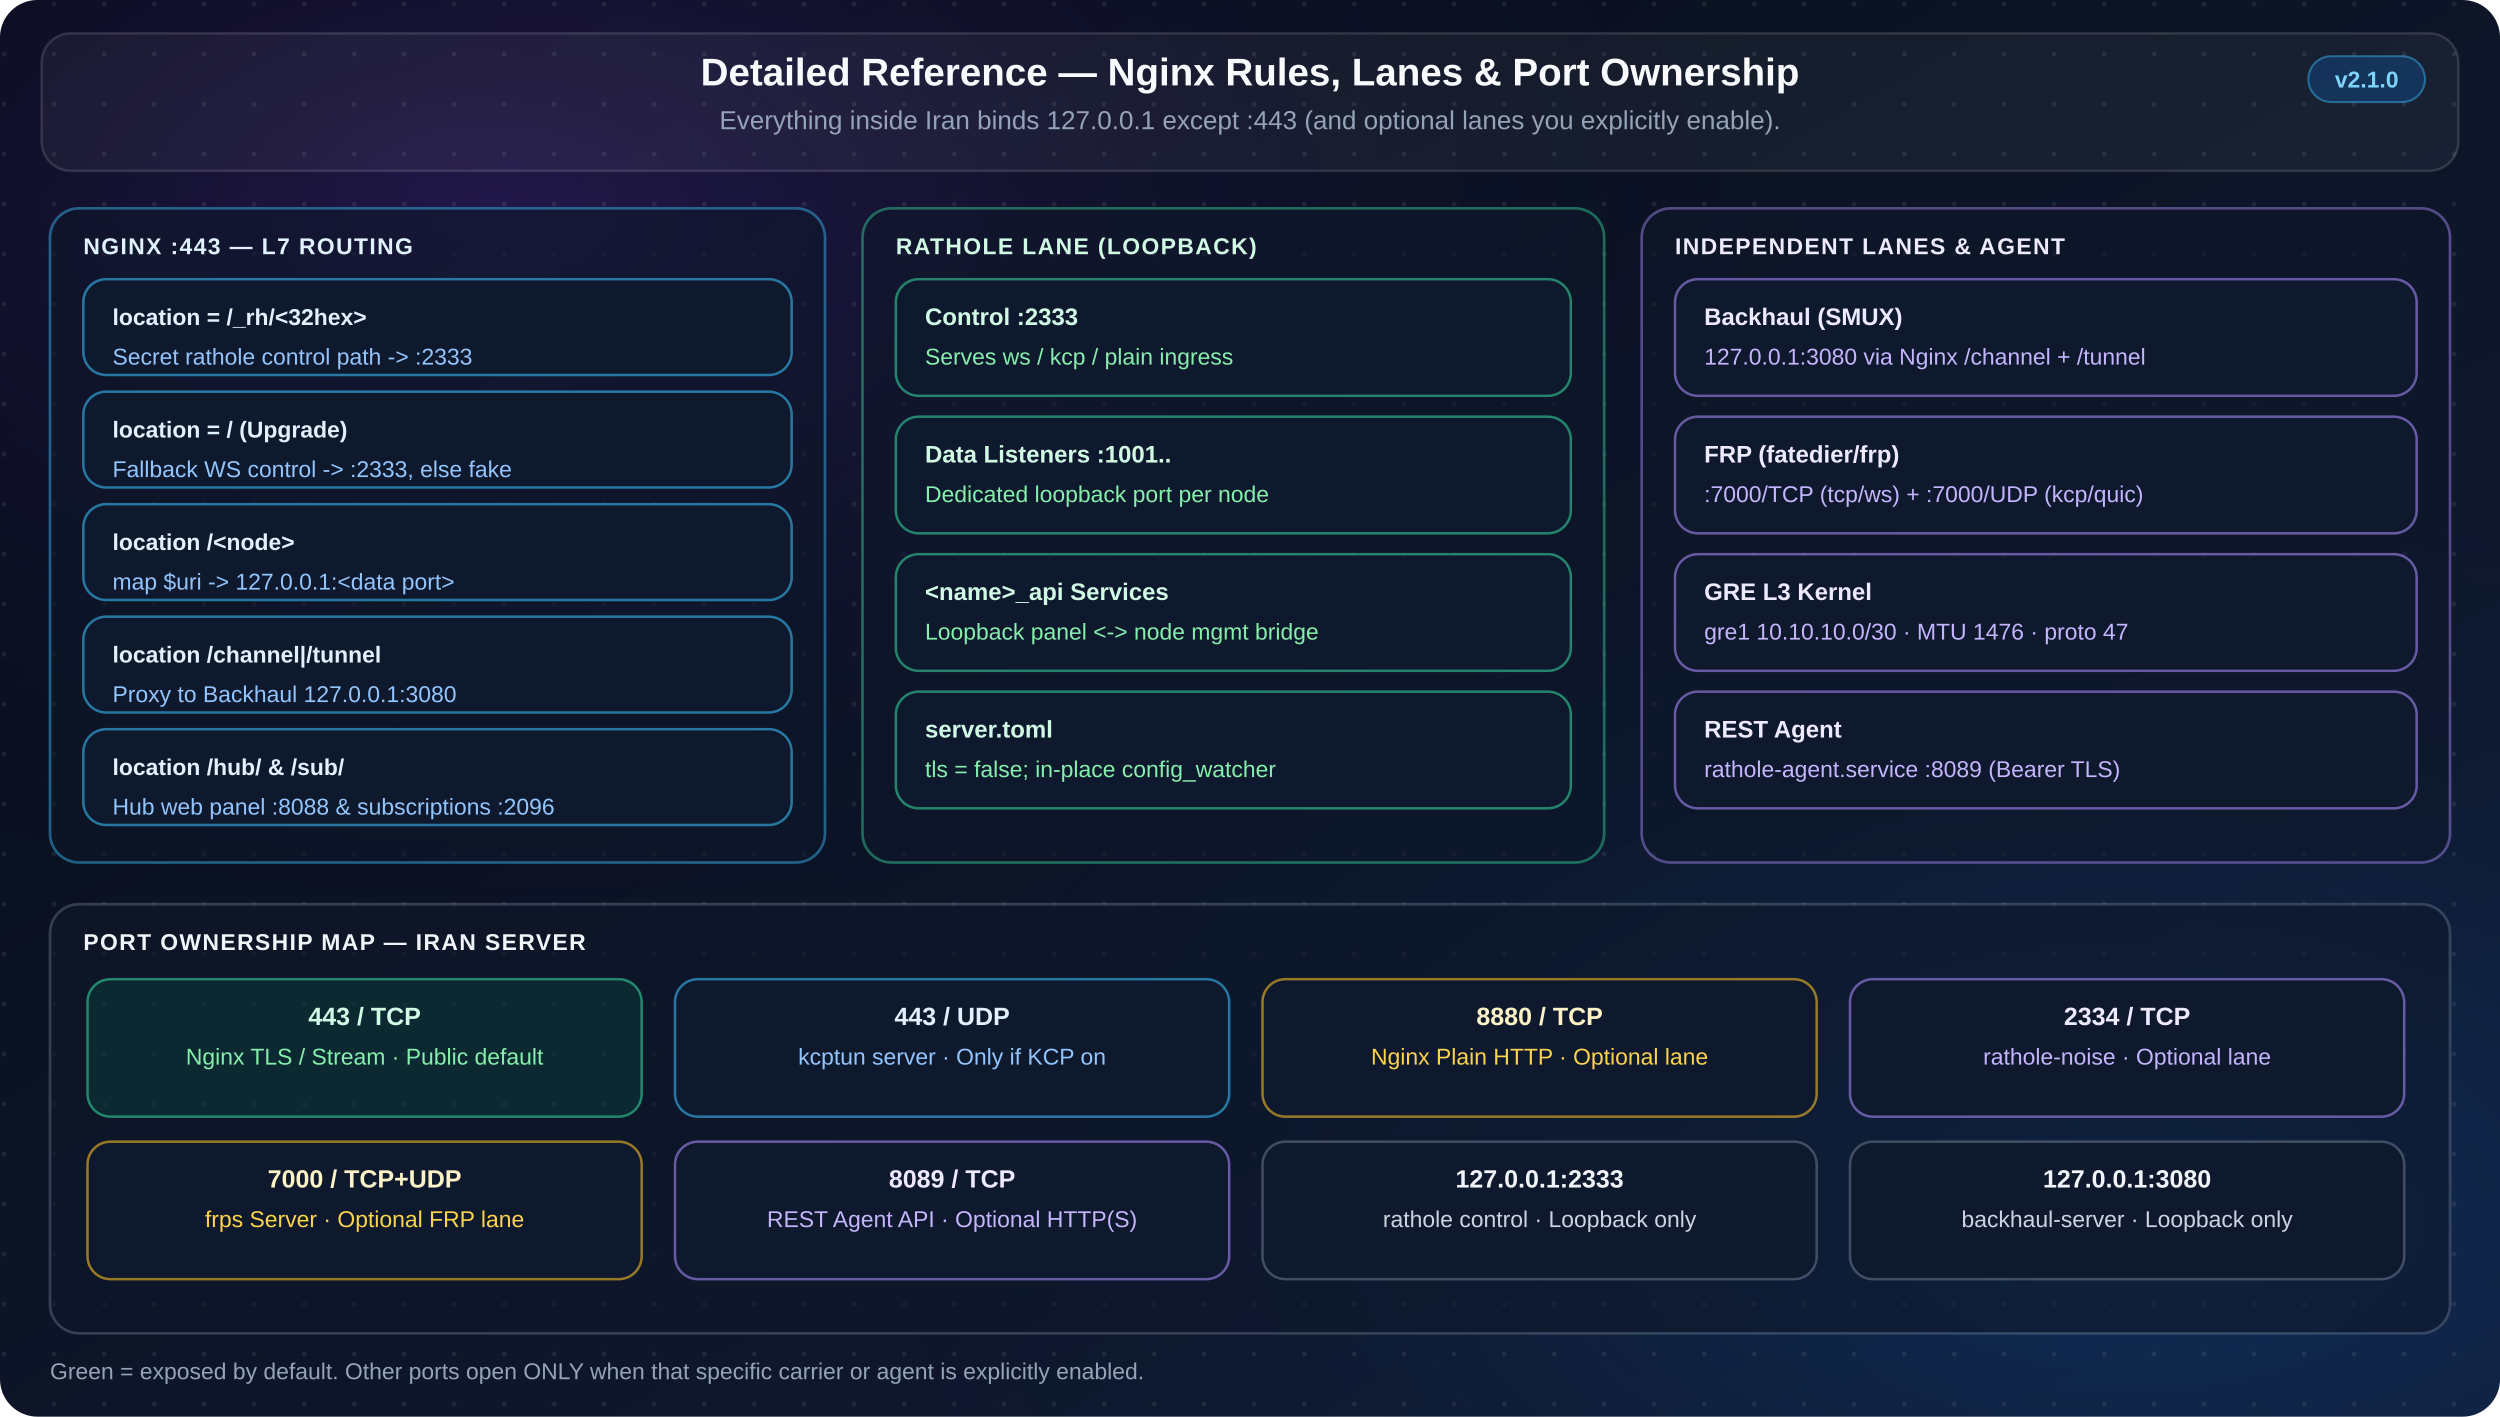
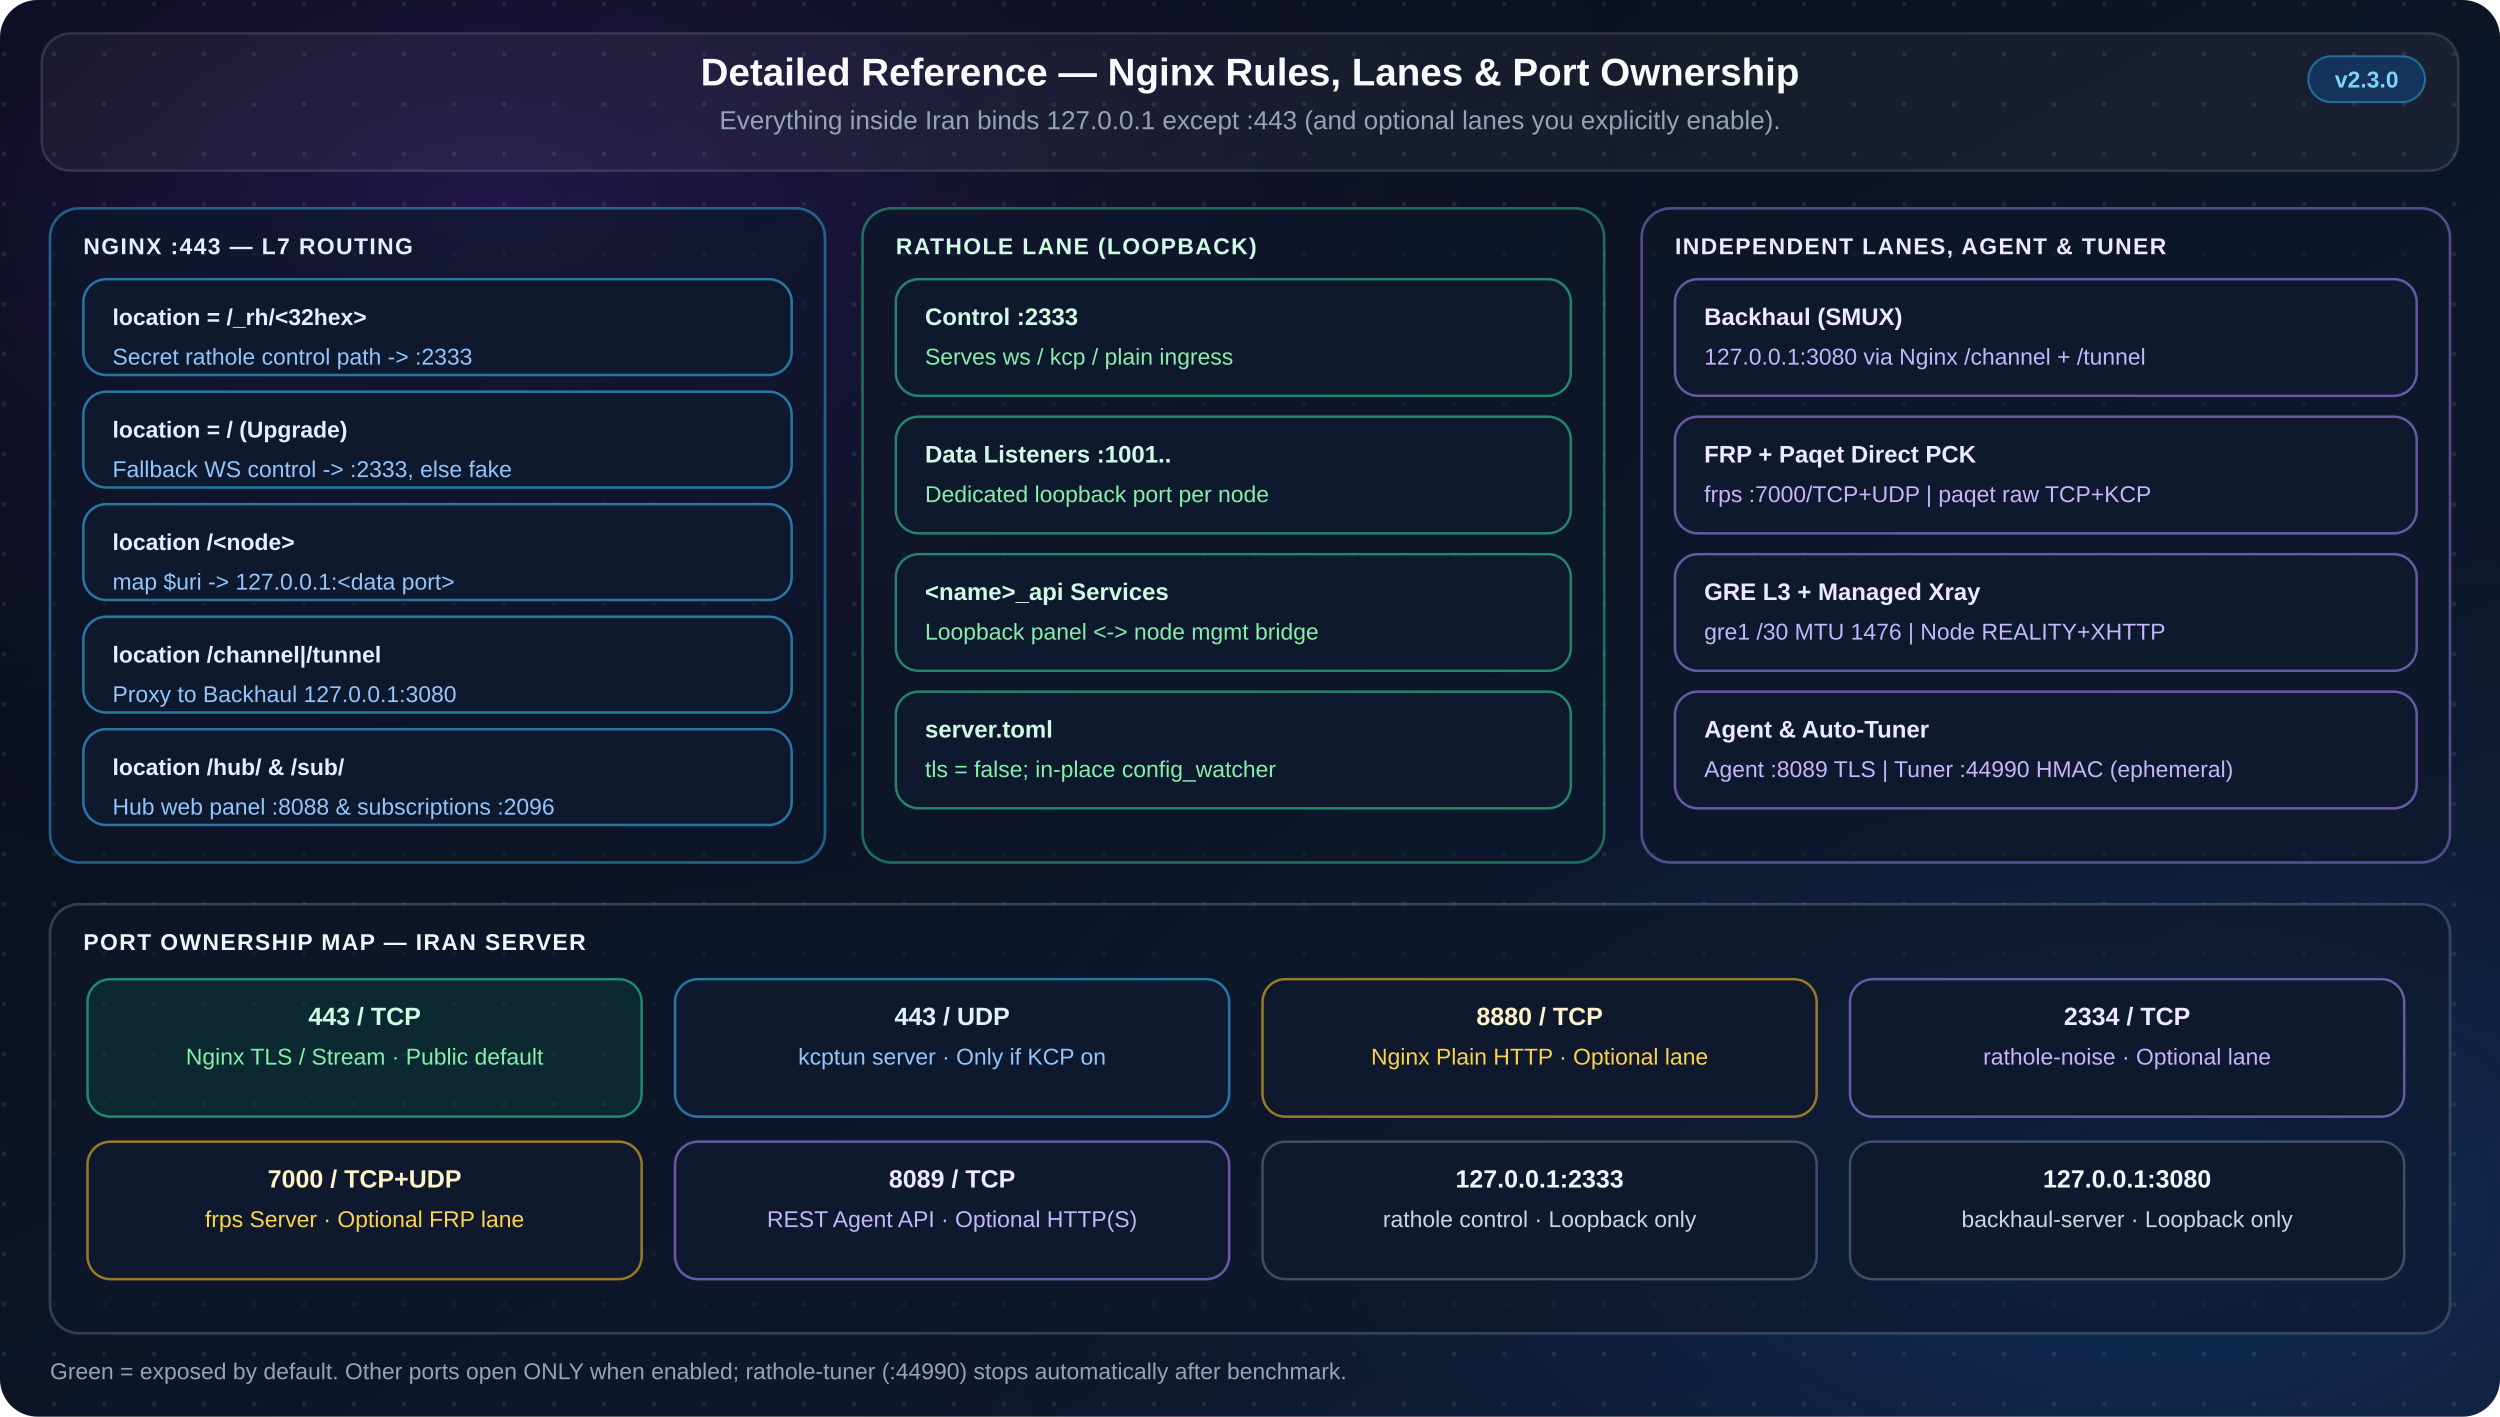
<svg xmlns="http://www.w3.org/2000/svg" viewBox="0 0 1200 680" width="1200" height="680" font-family="Segoe UI, system-ui, -apple-system, Arial, sans-serif">
  <defs>
    <linearGradient id="bgGrad" x1="0%" y1="0%" x2="100%" y2="100%">
      <stop offset="0%" stop-color="#060b16" />
      <stop offset="52%" stop-color="#0d1528" />
      <stop offset="100%" stop-color="#121c36" />
    </linearGradient>
    <radialGradient id="orbA" cx="20%" cy="15%" r="55%">
      <stop offset="0%" stop-color="rgba(124,58,237,0.22)" />
      <stop offset="100%" stop-color="rgba(0,0,0,0)" />
    </radialGradient>
    <radialGradient id="orbB" cx="85%" cy="85%" r="55%">
      <stop offset="0%" stop-color="rgba(10,132,255,0.20)" />
      <stop offset="100%" stop-color="rgba(0,0,0,0)" />
    </radialGradient>
    <pattern id="dotGrid" width="24" height="24" patternUnits="userSpaceOnUse">
      <circle cx="2" cy="2" r="1.15" fill="rgba(148,163,184,0.13)" />
    </pattern>
    <marker id="arr" viewBox="0 0 10 10" refX="8.5" refY="5" markerWidth="6.5" markerHeight="6.5" orient="auto">
      <path d="M0,1 L9,5 L0,9 z" fill="#38bdf8" />
    </marker>
    <marker id="arrV" viewBox="0 0 10 10" refX="8.5" refY="5" markerWidth="6.5" markerHeight="6.5" orient="auto">
      <path d="M0,1 L9,5 L0,9 z" fill="#a78bfa" />
    </marker>
    <marker id="arrG" viewBox="0 0 10 10" refX="8.5" refY="5" markerWidth="6.5" markerHeight="6.5" orient="auto">
      <path d="M0,1 L9,5 L0,9 z" fill="#34d399" />
    </marker>
    <marker id="arrR" viewBox="0 0 10 10" refX="8.5" refY="5" markerWidth="6.5" markerHeight="6.5" orient="auto">
      <path d="M0,1 L9,5 L0,9 z" fill="#fb7185" />
    </marker>
    <marker id="arrN" viewBox="0 0 10 10" refX="8.5" refY="5" markerWidth="6.5" markerHeight="6.5" orient="auto">
      <path d="M0,1 L9,5 L0,9 z" fill="#64748b" />
    </marker>
  </defs>
  <rect x="0" y="0" width="1200" height="680" rx="18" fill="url(#bgGrad)" />
  <rect x="0" y="0" width="1200" height="680" rx="18" fill="url(#orbA)" />
  <rect x="0" y="0" width="1200" height="680" rx="18" fill="url(#orbB)" />
  <rect x="0" y="0" width="1200" height="680" rx="18" fill="url(#dotGrid)" />
  <rect x="20" y="16" width="1160" height="66" rx="14" fill="rgba(255,255,255,0.05)" stroke="rgba(255,255,255,0.13)" stroke-width="1.2" />
  <text x="600.0" y="41" text-anchor="middle" fill="#f8fafc" font-size="18.5" font-weight="700">Detailed Reference — Nginx Rules, Lanes &amp; Port Ownership</text>
  <text x="600.0" y="62" text-anchor="middle" fill="#94a3b8" font-size="12.5">Everything inside Iran binds 127.0.0.1 except :443 (and optional lanes you explicitly enable).</text>
  <rect x="1108" y="27" width="56" height="22" rx="11" fill="rgba(10,132,255,0.20)" stroke="rgba(56,189,248,0.45)" stroke-width="1" />
-   <text x="1136" y="42" text-anchor="middle" fill="#7dd3fc" font-size="11" font-weight="700">v2.1.0</text>
+   <text x="1136" y="42" text-anchor="middle" fill="#7dd3fc" font-size="11" font-weight="700">v2.3.0</text>
  <rect x="24" y="100" width="372" height="314" rx="14" fill="rgba(15,23,42,0.58)" stroke="#38bdf8" stroke-opacity="0.45" stroke-width="1.3" />
  <text x="40" y="122" font-size="11" font-weight="700" letter-spacing="0.06em" fill="#e0f2fe">NGINX :443 — L7 ROUTING</text>
  <rect x="40" y="134" width="340" height="46" rx="11" fill="#0f192e" stroke="#38bdf8" stroke-opacity="0.58" stroke-width="1.2" />
  <text x="54" y="156" text-anchor="start" font-size="11" font-weight="700" fill="#e0f2fe">location = /_rh/&lt;32hex&gt;</text>
  <text x="54" y="175" text-anchor="start" font-size="11" fill="#93c5fd">Secret rathole control path -&gt; :2333</text>
  <rect x="40" y="188" width="340" height="46" rx="11" fill="#0f192e" stroke="#38bdf8" stroke-opacity="0.58" stroke-width="1.2" />
  <text x="54" y="210" text-anchor="start" font-size="11" font-weight="700" fill="#e0f2fe">location = / (Upgrade)</text>
  <text x="54" y="229" text-anchor="start" font-size="11" fill="#93c5fd">Fallback WS control -&gt; :2333, else fake</text>
  <rect x="40" y="242" width="340" height="46" rx="11" fill="#0f192e" stroke="#38bdf8" stroke-opacity="0.58" stroke-width="1.2" />
  <text x="54" y="264" text-anchor="start" font-size="11" font-weight="700" fill="#e0f2fe">location /&lt;node&gt;</text>
  <text x="54" y="283" text-anchor="start" font-size="11" fill="#93c5fd">map $uri -&gt; 127.0.0.1:&lt;data port&gt;</text>
  <rect x="40" y="296" width="340" height="46" rx="11" fill="#0f192e" stroke="#38bdf8" stroke-opacity="0.58" stroke-width="1.2" />
  <text x="54" y="318" text-anchor="start" font-size="11" font-weight="700" fill="#e0f2fe">location /channel|/tunnel</text>
  <text x="54" y="337" text-anchor="start" font-size="11" fill="#93c5fd">Proxy to Backhaul 127.0.0.1:3080</text>
  <rect x="40" y="350" width="340" height="46" rx="11" fill="#0f192e" stroke="#38bdf8" stroke-opacity="0.58" stroke-width="1.2" />
  <text x="54" y="372" text-anchor="start" font-size="11" font-weight="700" fill="#e0f2fe">location /hub/ &amp; /sub/</text>
  <text x="54" y="391" text-anchor="start" font-size="11" fill="#93c5fd">Hub web panel :8088 &amp; subscriptions :2096</text>
  <rect x="414" y="100" width="356" height="314" rx="14" fill="rgba(15,23,42,0.58)" stroke="#34d399" stroke-opacity="0.45" stroke-width="1.3" />
  <text x="430" y="122" font-size="11" font-weight="700" letter-spacing="0.06em" fill="#d1fae5">RATHOLE LANE (LOOPBACK)</text>
  <rect x="430" y="134" width="324" height="56" rx="11" fill="#0f192e" stroke="#34d399" stroke-opacity="0.58" stroke-width="1.2" />
  <text x="444" y="156" text-anchor="start" font-size="11.5" font-weight="700" fill="#d1fae5">Control :2333</text>
  <text x="444" y="175" text-anchor="start" font-size="11" fill="#86efac">Serves ws / kcp / plain ingress</text>
  <rect x="430" y="200" width="324" height="56" rx="11" fill="#0f192e" stroke="#34d399" stroke-opacity="0.58" stroke-width="1.2" />
  <text x="444" y="222" text-anchor="start" font-size="11.5" font-weight="700" fill="#d1fae5">Data Listeners :1001..</text>
  <text x="444" y="241" text-anchor="start" font-size="11" fill="#86efac">Dedicated loopback port per node</text>
  <rect x="430" y="266" width="324" height="56" rx="11" fill="#0f192e" stroke="#34d399" stroke-opacity="0.58" stroke-width="1.2" />
  <text x="444" y="288" text-anchor="start" font-size="11.5" font-weight="700" fill="#d1fae5">&lt;name&gt;_api Services</text>
  <text x="444" y="307" text-anchor="start" font-size="11" fill="#86efac">Loopback panel &lt;-&gt; node mgmt bridge</text>
  <rect x="430" y="332" width="324" height="56" rx="11" fill="#0f192e" stroke="#34d399" stroke-opacity="0.58" stroke-width="1.2" />
  <text x="444" y="354" text-anchor="start" font-size="11.5" font-weight="700" fill="#d1fae5">server.toml</text>
  <text x="444" y="373" text-anchor="start" font-size="11" fill="#86efac">tls = false; in-place config_watcher</text>
  <rect x="788" y="100" width="388" height="314" rx="14" fill="rgba(15,23,42,0.58)" stroke="#a78bfa" stroke-opacity="0.45" stroke-width="1.3" />
-   <text x="804" y="122" font-size="11" font-weight="700" letter-spacing="0.06em" fill="#ede9fe">INDEPENDENT LANES &amp; AGENT</text>
+   <text x="804" y="122" font-size="11" font-weight="700" letter-spacing="0.06em" fill="#ede9fe">INDEPENDENT LANES, AGENT &amp; TUNER</text>
  <rect x="804" y="134" width="356" height="56" rx="11" fill="#0f192e" stroke="#a78bfa" stroke-opacity="0.58" stroke-width="1.2" />
  <text x="818" y="156" text-anchor="start" font-size="11.5" font-weight="700" fill="#ede9fe">Backhaul (SMUX)</text>
  <text x="818" y="175" text-anchor="start" font-size="11" fill="#c4b5fd">127.0.0.1:3080 via Nginx /channel + /tunnel</text>
  <rect x="804" y="200" width="356" height="56" rx="11" fill="#0f192e" stroke="#a78bfa" stroke-opacity="0.58" stroke-width="1.2" />
-   <text x="818" y="222" text-anchor="start" font-size="11.5" font-weight="700" fill="#ede9fe">FRP (fatedier/frp)</text>
-   <text x="818" y="241" text-anchor="start" font-size="11" fill="#c4b5fd">:7000/TCP (tcp/ws) + :7000/UDP (kcp/quic)</text>
+   <text x="818" y="222" text-anchor="start" font-size="11.5" font-weight="700" fill="#ede9fe">FRP + Paqet Direct PCK</text>
+   <text x="818" y="241" text-anchor="start" font-size="11" fill="#c4b5fd">frps :7000/TCP+UDP | paqet raw TCP+KCP</text>
  <rect x="804" y="266" width="356" height="56" rx="11" fill="#0f192e" stroke="#a78bfa" stroke-opacity="0.58" stroke-width="1.2" />
-   <text x="818" y="288" text-anchor="start" font-size="11.5" font-weight="700" fill="#ede9fe">GRE L3 Kernel</text>
-   <text x="818" y="307" text-anchor="start" font-size="11" fill="#c4b5fd">gre1 10.10.10.0/30 · MTU 1476 · proto 47</text>
+   <text x="818" y="288" text-anchor="start" font-size="11.5" font-weight="700" fill="#ede9fe">GRE L3 + Managed Xray</text>
+   <text x="818" y="307" text-anchor="start" font-size="11" fill="#c4b5fd">gre1 /30 MTU 1476 | Node REALITY+XHTTP</text>
  <rect x="804" y="332" width="356" height="56" rx="11" fill="#0f192e" stroke="#a78bfa" stroke-opacity="0.58" stroke-width="1.2" />
-   <text x="818" y="354" text-anchor="start" font-size="11.5" font-weight="700" fill="#ede9fe">REST Agent</text>
-   <text x="818" y="373" text-anchor="start" font-size="11" fill="#c4b5fd">rathole-agent.service :8089 (Bearer TLS)</text>
+   <text x="818" y="354" text-anchor="start" font-size="11.5" font-weight="700" fill="#ede9fe">Agent &amp; Auto-Tuner</text>
+   <text x="818" y="373" text-anchor="start" font-size="11" fill="#c4b5fd">Agent :8089 TLS | Tuner :44990 HMAC (ephemeral)</text>
  <rect x="24" y="434" width="1152" height="206" rx="14" fill="rgba(15,23,42,0.58)" stroke="#64748b" stroke-opacity="0.45" stroke-width="1.3" />
  <text x="40" y="456" font-size="11" font-weight="700" letter-spacing="0.06em" fill="#f1f5f9">PORT OWNERSHIP MAP — IRAN SERVER</text>
  <rect x="42" y="470" width="266" height="66" rx="11" fill="rgba(16,185,129,0.12)" stroke="#34d399" stroke-opacity="0.58" stroke-width="1.2" />
  <text x="175.0" y="492" text-anchor="middle" font-size="12" font-weight="700" fill="#d1fae5">443 / TCP</text>
  <text x="175.0" y="511" text-anchor="middle" font-size="11" fill="#86efac">Nginx TLS / Stream · Public default</text>
  <rect x="324" y="470" width="266" height="66" rx="11" fill="#0f192e" stroke="#38bdf8" stroke-opacity="0.58" stroke-width="1.2" />
  <text x="457.0" y="492" text-anchor="middle" font-size="12" font-weight="700" fill="#e0f2fe">443 / UDP</text>
  <text x="457.0" y="511" text-anchor="middle" font-size="11" fill="#93c5fd">kcptun server · Only if KCP on</text>
  <rect x="606" y="470" width="266" height="66" rx="11" fill="#0f192e" stroke="#fbbf24" stroke-opacity="0.58" stroke-width="1.2" />
  <text x="739.0" y="492" text-anchor="middle" font-size="12" font-weight="700" fill="#fef3c7">8880 / TCP</text>
  <text x="739.0" y="511" text-anchor="middle" font-size="11" fill="#fcd34d">Nginx Plain HTTP · Optional lane</text>
  <rect x="888" y="470" width="266" height="66" rx="11" fill="#0f192e" stroke="#a78bfa" stroke-opacity="0.58" stroke-width="1.2" />
  <text x="1021.0" y="492" text-anchor="middle" font-size="12" font-weight="700" fill="#ede9fe">2334 / TCP</text>
  <text x="1021.0" y="511" text-anchor="middle" font-size="11" fill="#c4b5fd">rathole-noise · Optional lane</text>
  <rect x="42" y="548" width="266" height="66" rx="11" fill="#0f192e" stroke="#fbbf24" stroke-opacity="0.58" stroke-width="1.2" />
  <text x="175.0" y="570" text-anchor="middle" font-size="12" font-weight="700" fill="#fef3c7">7000 / TCP+UDP</text>
  <text x="175.0" y="589" text-anchor="middle" font-size="11" fill="#fcd34d">frps Server · Optional FRP lane</text>
  <rect x="324" y="548" width="266" height="66" rx="11" fill="#0f192e" stroke="#a78bfa" stroke-opacity="0.58" stroke-width="1.2" />
  <text x="457.0" y="570" text-anchor="middle" font-size="12" font-weight="700" fill="#ede9fe">8089 / TCP</text>
  <text x="457.0" y="589" text-anchor="middle" font-size="11" fill="#c4b5fd">REST Agent API · Optional HTTP(S)</text>
  <rect x="606" y="548" width="266" height="66" rx="11" fill="#0f192e" stroke="#64748b" stroke-opacity="0.58" stroke-width="1.2" />
  <text x="739.0" y="570" text-anchor="middle" font-size="12" font-weight="700" fill="#f1f5f9">127.0.0.1:2333</text>
  <text x="739.0" y="589" text-anchor="middle" font-size="11" fill="#cbd5e1">rathole control · Loopback only</text>
  <rect x="888" y="548" width="266" height="66" rx="11" fill="#0f192e" stroke="#64748b" stroke-opacity="0.58" stroke-width="1.2" />
  <text x="1021.0" y="570" text-anchor="middle" font-size="12" font-weight="700" fill="#f1f5f9">127.0.0.1:3080</text>
  <text x="1021.0" y="589" text-anchor="middle" font-size="11" fill="#cbd5e1">backhaul-server · Loopback only</text>
-   <text x="24" y="662" text-anchor="start" font-size="11" font-weight="500" fill="#94a3b8">Green = exposed by default. Other ports open ONLY when that specific carrier or agent is explicitly enabled.</text>
+   <text x="24" y="662" text-anchor="start" font-size="11" font-weight="500" fill="#94a3b8">Green = exposed by default. Other ports open ONLY when enabled; rathole-tuner (:44990) stops automatically after benchmark.</text>
</svg>
